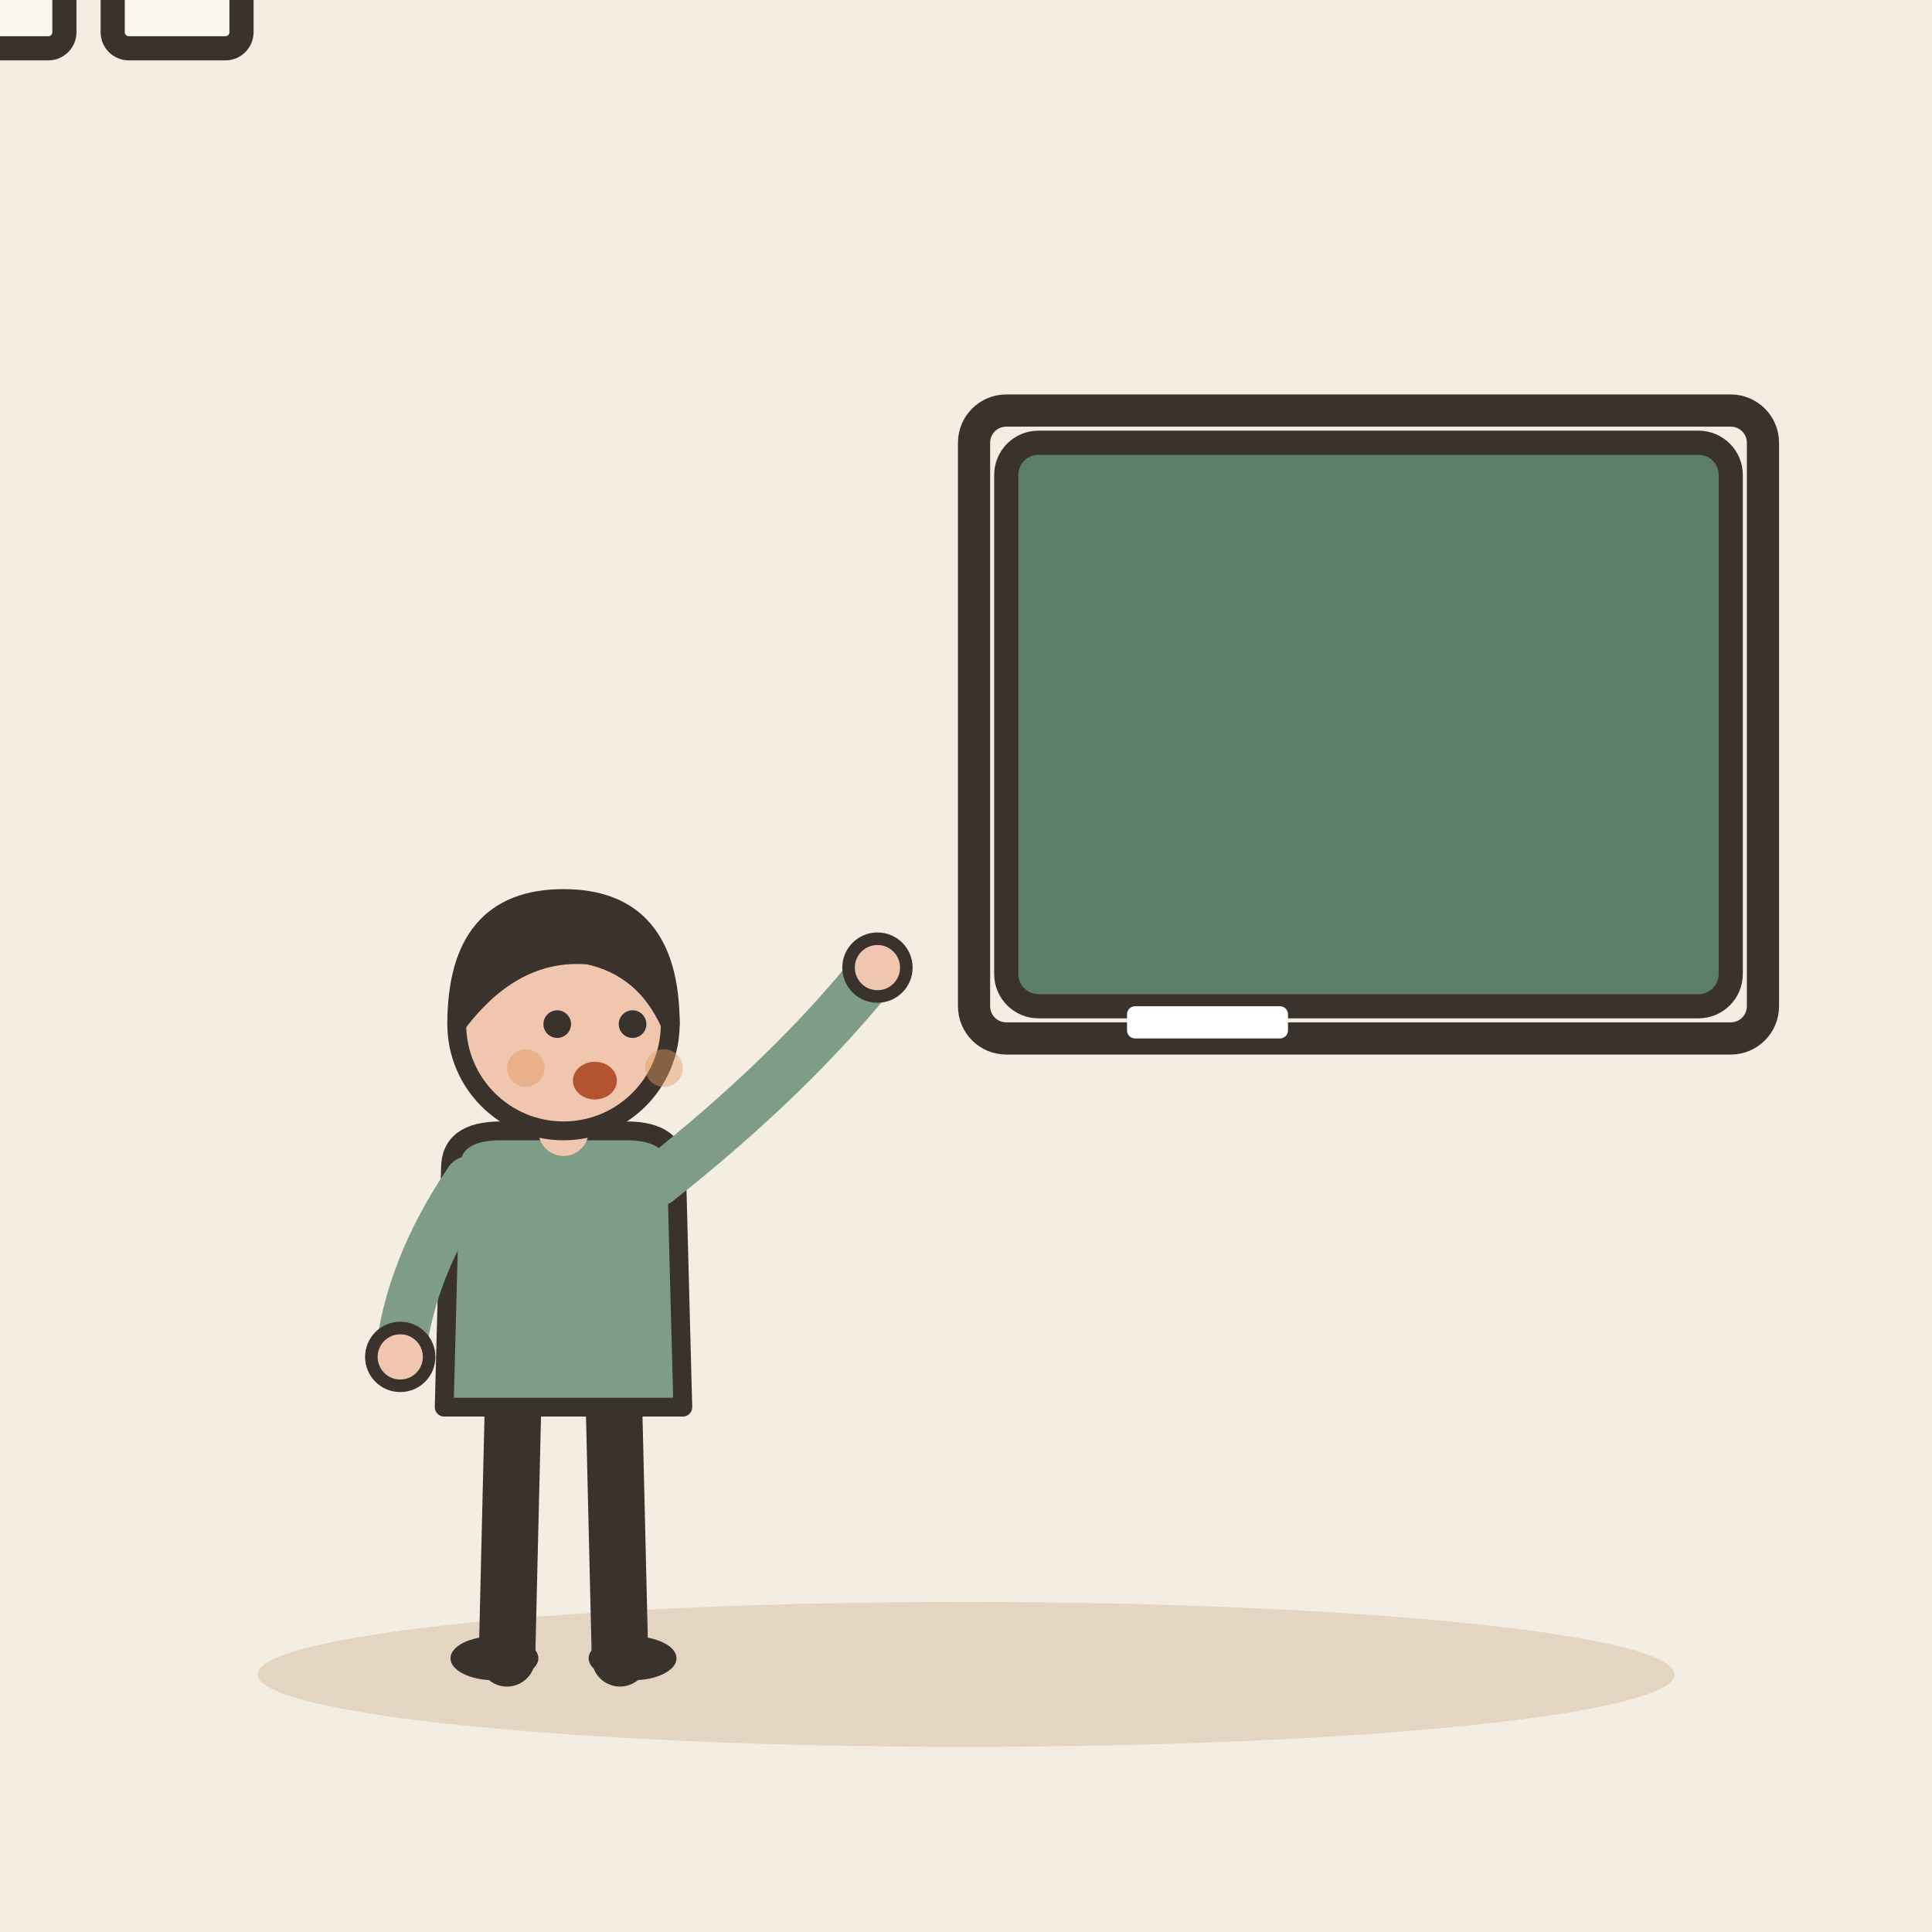
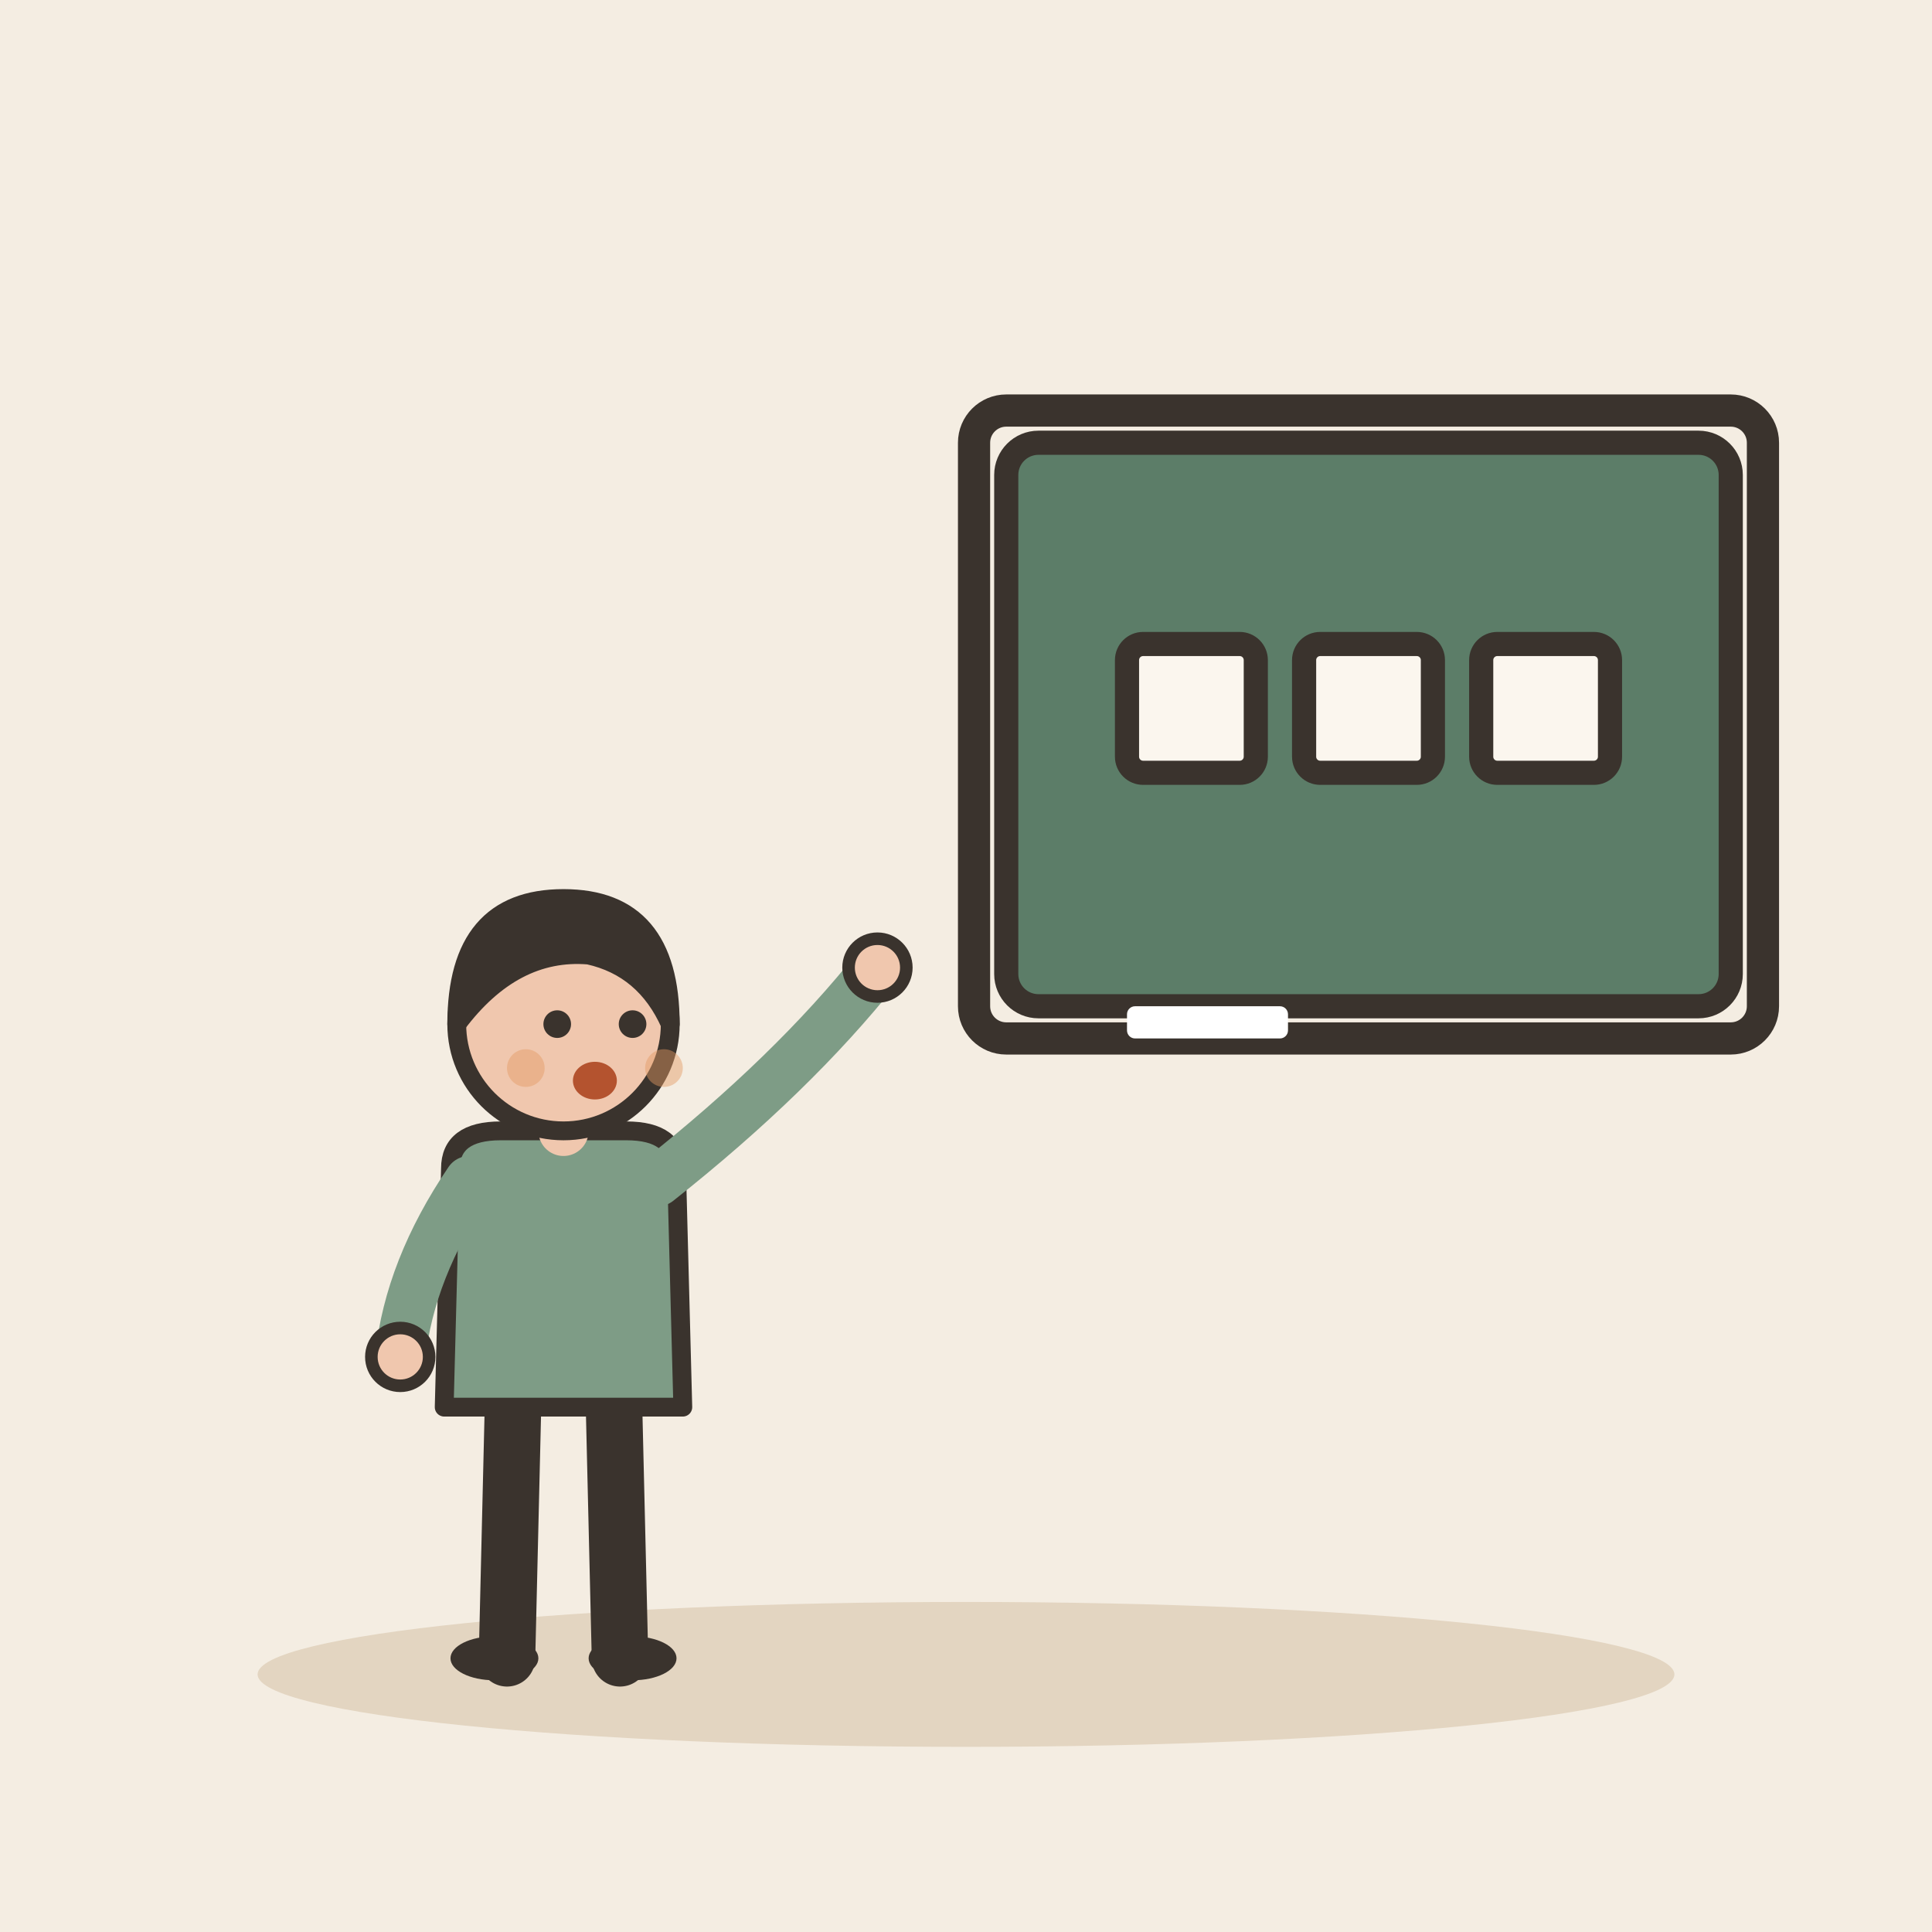
<svg xmlns="http://www.w3.org/2000/svg" viewBox="0 0 240 240" data-style="editorial">
  <rect width="240" height="240" fill="#F4EDE2" />
  <ellipse cx="120" cy="208" rx="88" ry="9" fill="#E3D5C1" />
  <g transform="translate(70 206) scale(0.78 0.78)">
    <path d="M-8 -42L-9 0" stroke="#3A332D" stroke-width="9" stroke-linecap="round" fill="none" />
    <path d="M8 -42L9 0" stroke="#3A332D" stroke-width="9" stroke-linecap="round" fill="none" />
    <ellipse cx="-11" cy="0" rx="7" ry="3.5" fill="#3A332D" />
    <ellipse cx="11" cy="0" rx="7" ry="3.5" fill="#3A332D" />
    <path d="M-18 -78Q-18 -84 -10 -84L10 -84Q18 -84 18 -78L19 -40L-19 -40Z" fill="#7E9C86" stroke="#3A332D" stroke-width="3" stroke-linecap="round" stroke-linejoin="round" />
    <path d="M-15 -76Q-24.5 -62 -26 -48" fill="none" stroke="#7E9C86" stroke-width="8" stroke-linecap="round" stroke-linejoin="round" />
    <circle cx="-26" cy="-48" r="4.6" fill="#F0C7AE" stroke="#3A332D" stroke-linecap="round" stroke-linejoin="round" stroke-width="2" />
    <path d="M15 -76Q36.5 -93 50 -110" fill="none" stroke="#7E9C86" stroke-width="8" stroke-linecap="round" stroke-linejoin="round" />
    <circle cx="50" cy="-110" r="4.6" fill="#F0C7AE" stroke="#3A332D" stroke-linecap="round" stroke-linejoin="round" stroke-width="2" />
    <path d="M0 -84L0 -88" stroke="#F0C7AE" stroke-width="8" stroke-linecap="round" fill="none" />
    <circle cx="0" cy="-101" r="17" fill="#F0C7AE" stroke="#3A332D" stroke-width="3" stroke-linecap="round" stroke-linejoin="round" />
    <path d="M-17 -101Q-17 -121 0 -121Q17 -121 17 -101Q13 -110 4 -112Q-8 -113 -17 -101Z" fill="#3A332D" stroke="#3A332D" stroke-width="3" stroke-linecap="round" stroke-linejoin="round" />
    <circle cx="-1" cy="-101" r="2.2" fill="#3A332D" />
    <circle cx="11" cy="-101" r="2.2" fill="#3A332D" />
    <ellipse cx="5" cy="-92" rx="3.5" ry="3" fill="#B4532F" />
    <circle cx="-6" cy="-94" r="3" fill="#E39A62" opacity="0.45" />
    <circle cx="16" cy="-94" r="3" fill="#E39A62" opacity="0.45" />
  </g>
  <rect x="125" y="55" width="90" height="70" rx="4" fill="#5C7D68" stroke="#3A332D" stroke-width="3" stroke-linecap="round" stroke-linejoin="round" />
  <rect x="121" y="51" width="98" height="78" rx="4" fill="none" stroke="#3A332D" stroke-linecap="round" stroke-linejoin="round" stroke-width="4" />
-   <rect x="-30" y="-10" width="16" height="16" rx="2" fill="#FBF6EE" stroke="#3A332D" stroke-width="3" stroke-linecap="round" stroke-linejoin="round" />
-   <rect x="-8" y="-10" width="16" height="16" rx="2" fill="#FBF6EE" stroke="#3A332D" stroke-width="3" stroke-linecap="round" stroke-linejoin="round" />
-   <rect x="14" y="-10" width="16" height="16" rx="2" fill="#FBF6EE" stroke="#3A332D" stroke-width="3" stroke-linecap="round" stroke-linejoin="round" />
+   <g transform="translate(170 90)">
+     <rect x="-30" y="-10" width="16" height="16" rx="2" fill="#FBF6EE" stroke="#3A332D" stroke-width="3" stroke-linecap="round" stroke-linejoin="round" />
+     <rect x="-8" y="-10" width="16" height="16" rx="2" fill="#FBF6EE" stroke="#3A332D" stroke-width="3" stroke-linecap="round" stroke-linejoin="round" />
+     <rect x="14" y="-10" width="16" height="16" rx="2" fill="#FBF6EE" stroke="#3A332D" stroke-width="3" stroke-linecap="round" stroke-linejoin="round" />
+   </g>
  <rect x="140" y="125" width="20" height="4" rx="1" fill="#FFFFFF" />
</svg>
